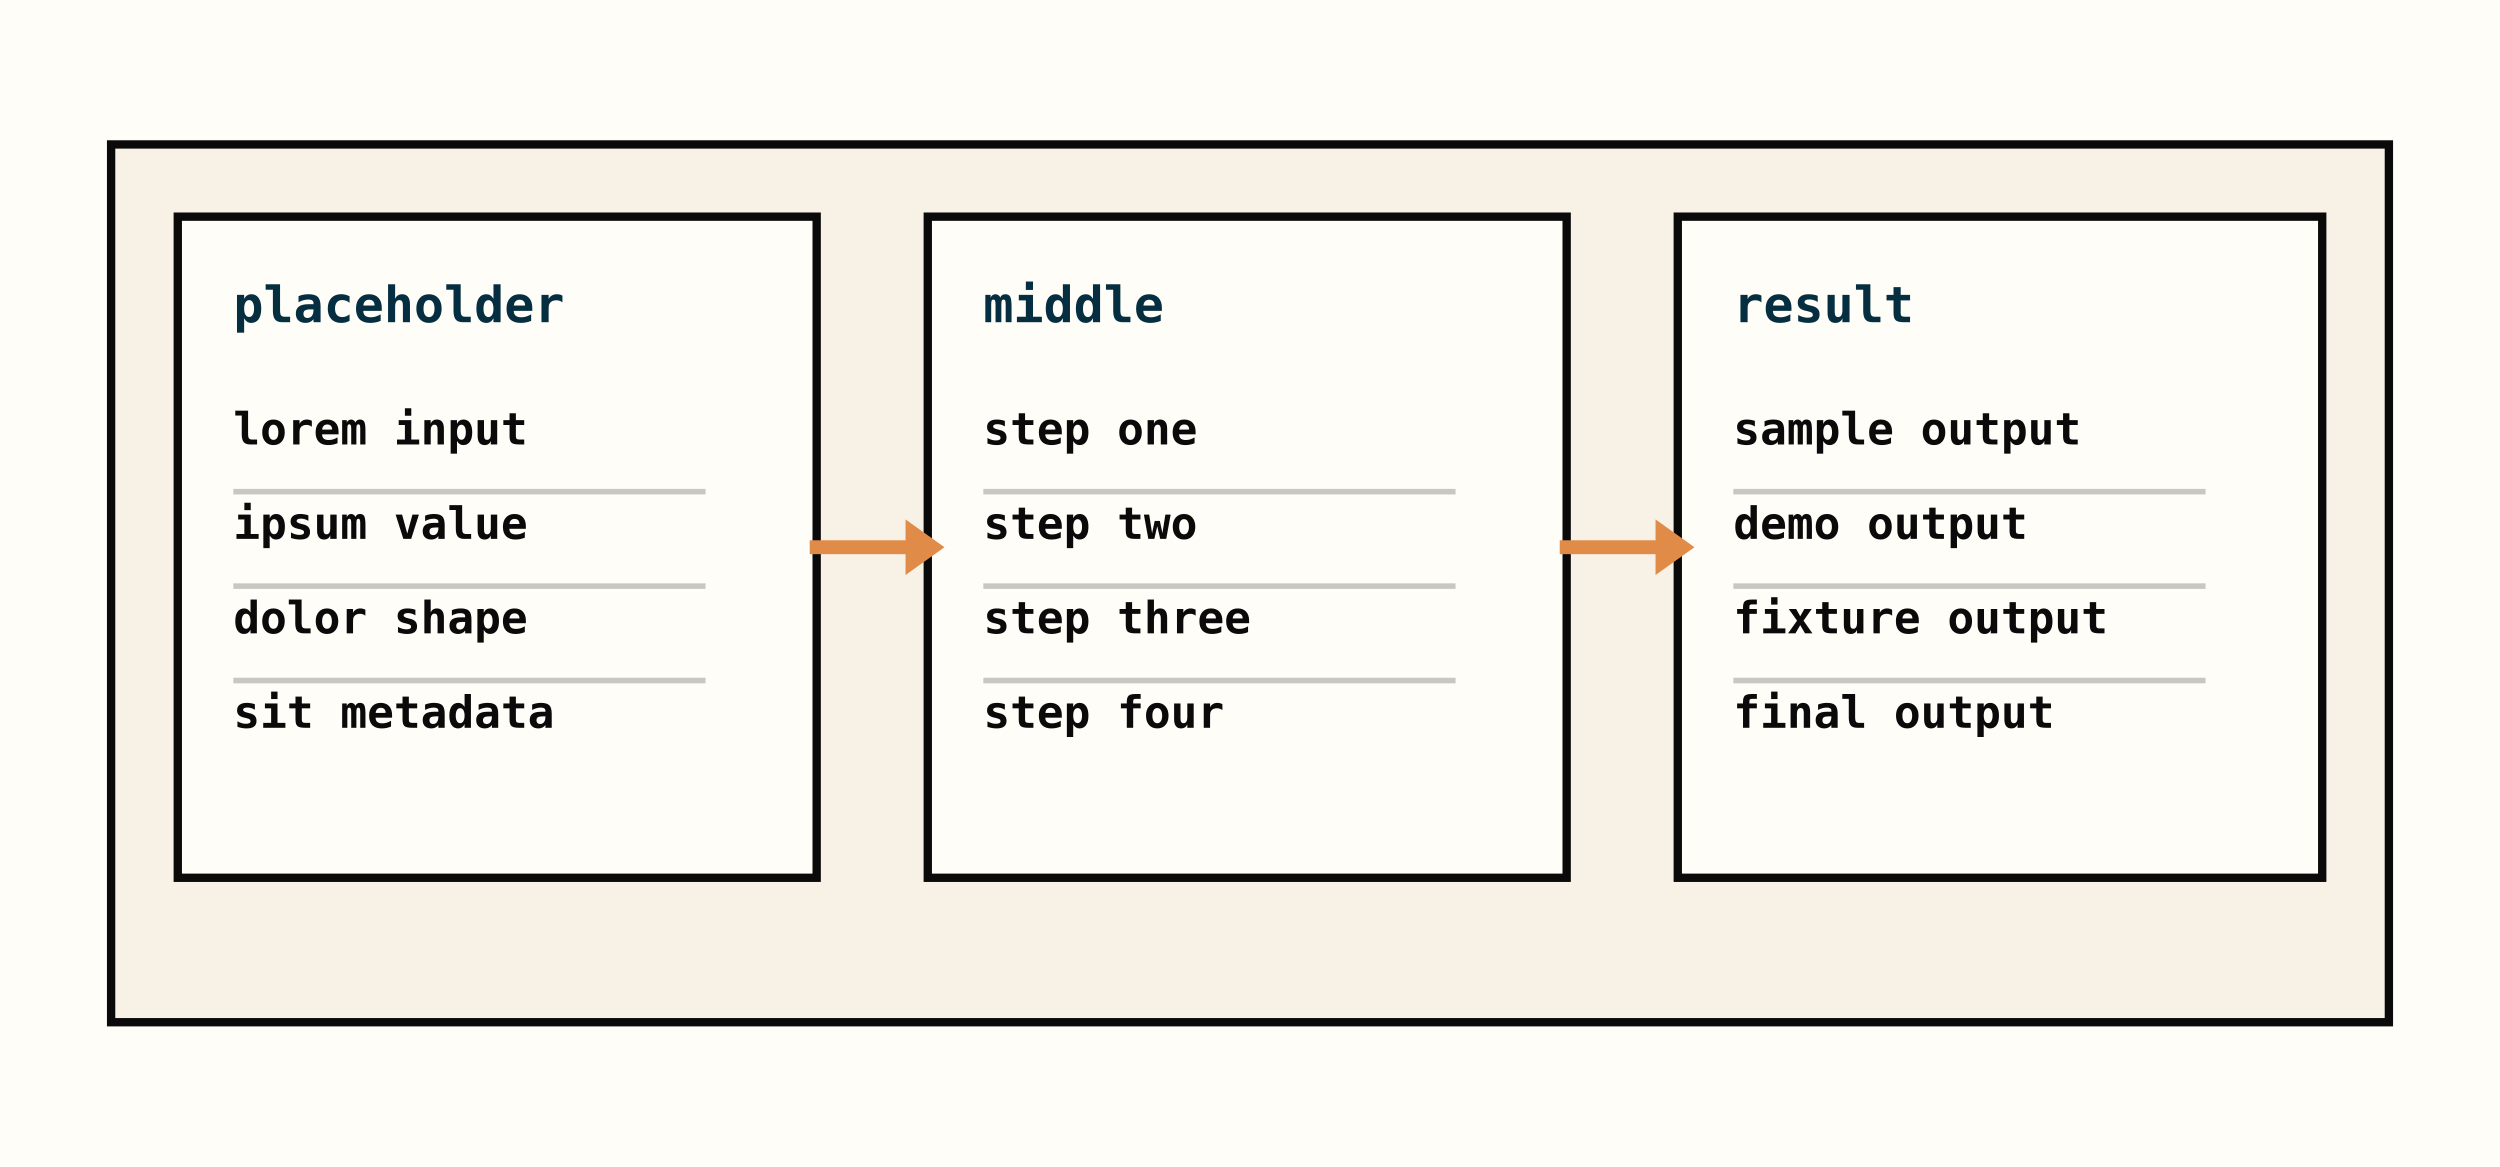
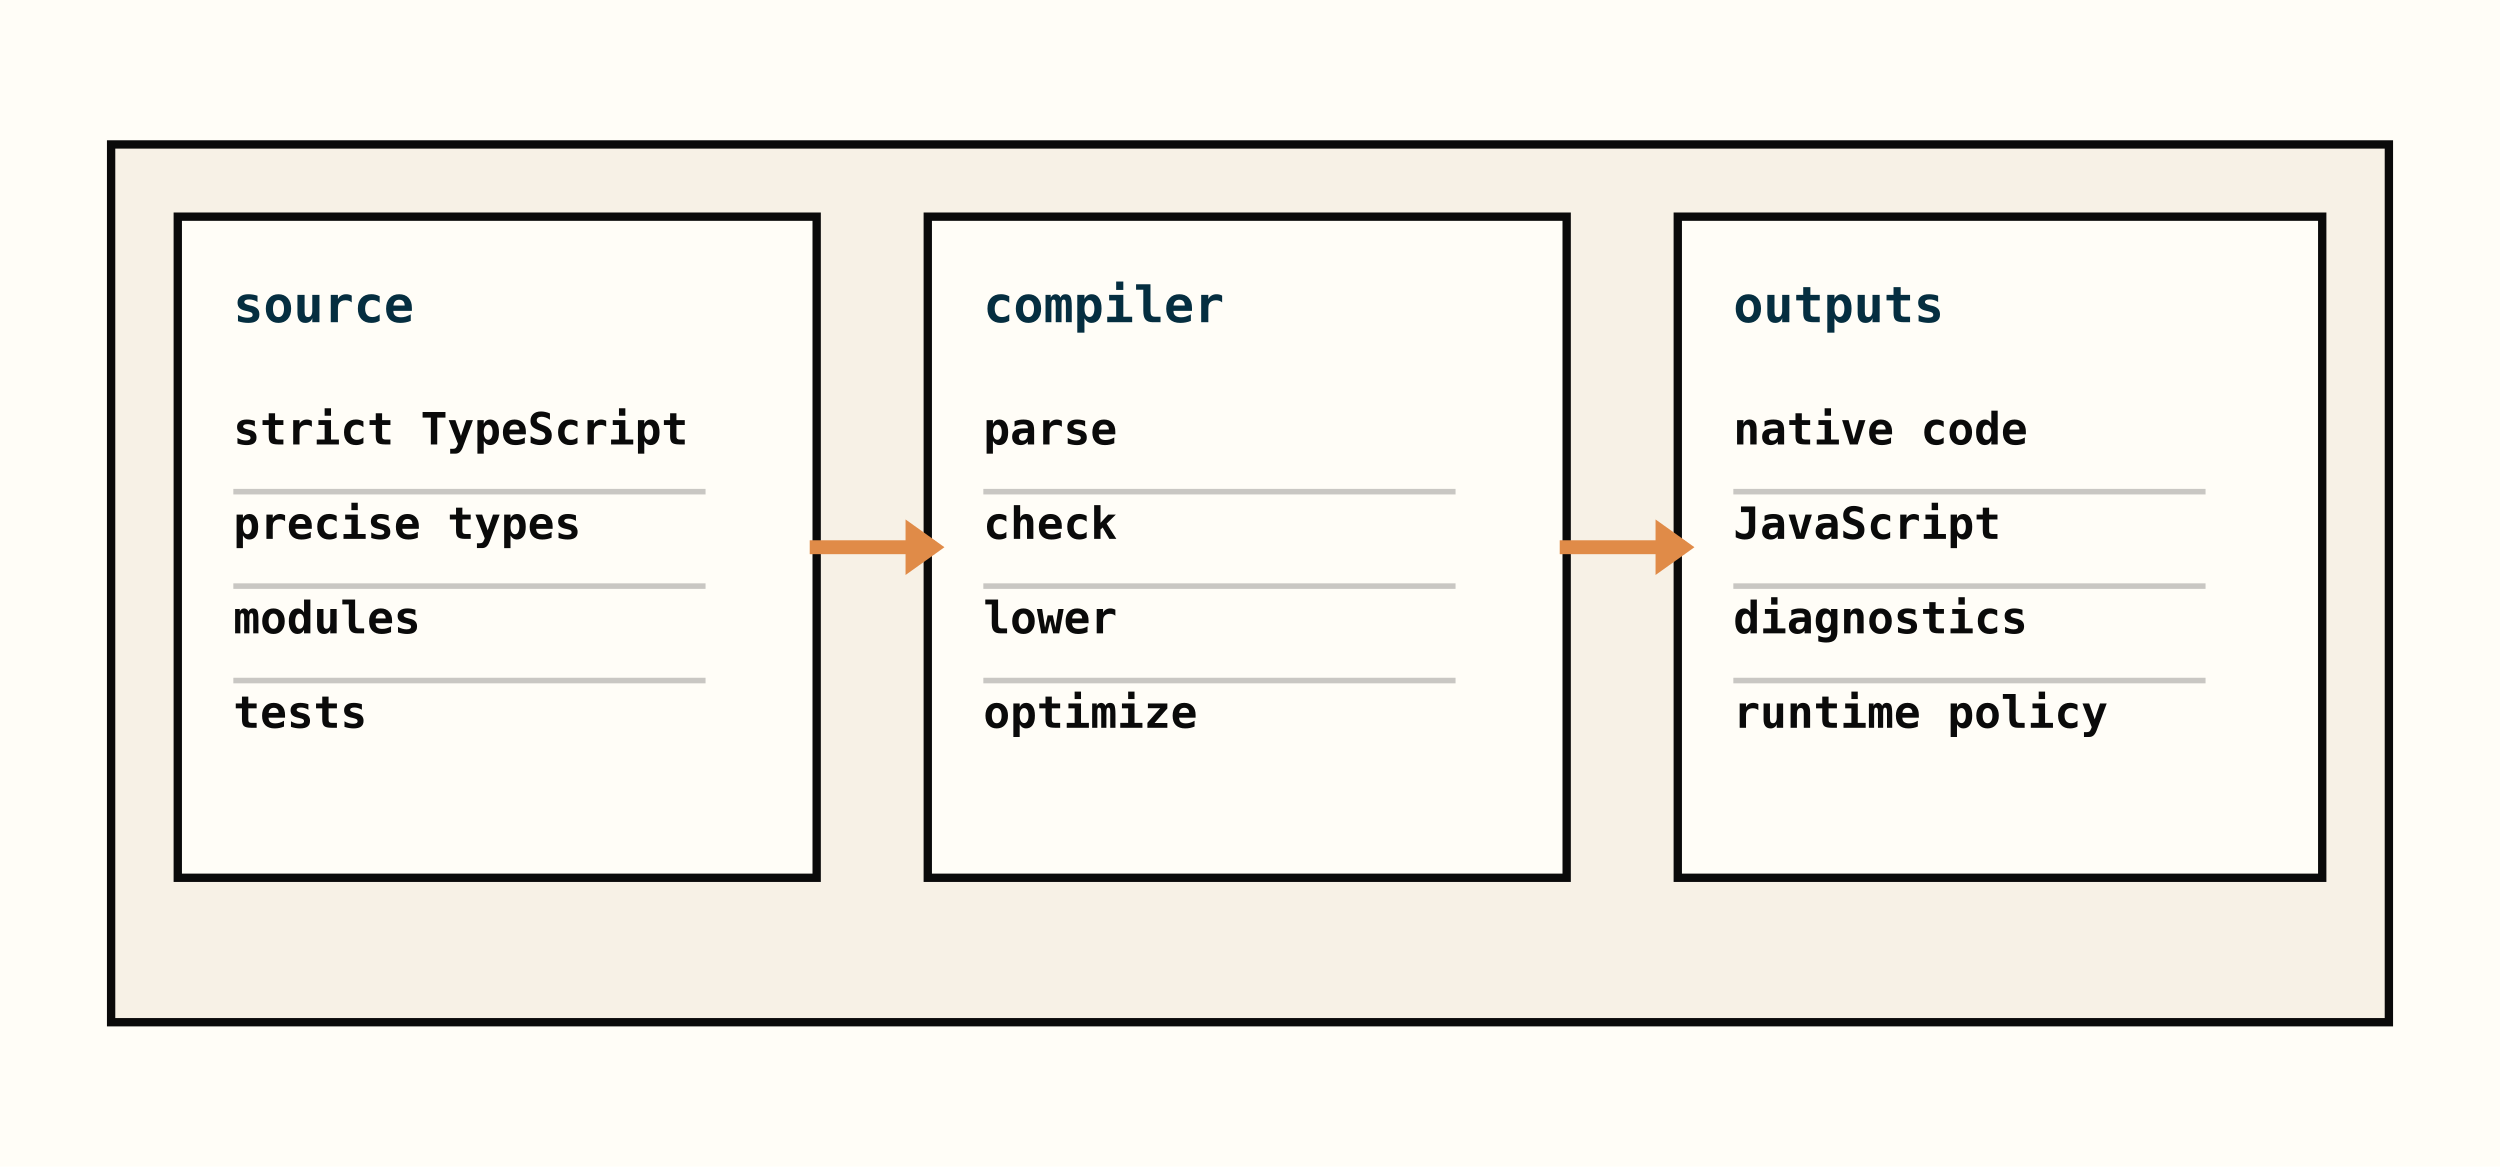
<svg xmlns="http://www.w3.org/2000/svg" viewBox="0 0 900 420" role="img" aria-labelledby="title description">
  <rect width="900" height="420" fill="#fffdf7" />
  <path d="M40 52h820v316H40z" fill="#f7f1e6" stroke="#0a0a0a" stroke-width="3" />
  <path d="M64 78h230v238H64z" fill="#fffdf7" stroke="#0a0a0a" stroke-width="3" />
  <path d="M334 78h230v238H334z" fill="#fffdf7" stroke="#0a0a0a" stroke-width="3" />
  <path d="M604 78h232v238H604z" fill="#fffdf7" stroke="#0a0a0a" stroke-width="3" />
  <g fill="#052e40" font-family="JetBrains Mono, monospace" font-size="18" font-weight="900">
-     <text x="84" y="116">placeholder</text>
-     <text x="354" y="116">middle</text>
-     <text x="624" y="116">result</text>
+     <text x="84" y="116">source</text>
+     <text x="354" y="116">compiler</text>
+     <text x="624" y="116">outputs</text>
  </g>
  <g fill="#0a0a0a" font-family="JetBrains Mono, monospace" font-size="16" font-weight="800">
-     <text x="84" y="160">lorem input</text>
-     <text x="84" y="194">ipsum value</text>
-     <text x="84" y="228">dolor shape</text>
-     <text x="84" y="262">sit metadata</text>
-     <text x="354" y="160">step one</text>
-     <text x="354" y="194">step two</text>
-     <text x="354" y="228">step three</text>
-     <text x="354" y="262">step four</text>
-     <text x="624" y="160">sample output</text>
-     <text x="624" y="194">demo output</text>
-     <text x="624" y="228">fixture output</text>
-     <text x="624" y="262">final output</text>
+     <text x="84" y="160">strict TypeScript</text>
+     <text x="84" y="194">precise types</text>
+     <text x="84" y="228">modules</text>
+     <text x="84" y="262">tests</text>
+     <text x="354" y="160">parse</text>
+     <text x="354" y="194">check</text>
+     <text x="354" y="228">lower</text>
+     <text x="354" y="262">optimize</text>
+     <text x="624" y="160">native code</text>
+     <text x="624" y="194">JavaScript</text>
+     <text x="624" y="228">diagnostics</text>
+     <text x="624" y="262">runtime policy</text>
  </g>
  <g stroke="#e08b48" stroke-width="5" stroke-linecap="square" fill="none">
    <path d="M294 197h40" />
    <path d="M564 197h40" />
  </g>
  <g fill="#e08b48">
    <path d="M326 187l14 10-14 10z" />
    <path d="M596 187l14 10-14 10z" />
  </g>
  <g stroke="#0a0a0a" stroke-width="2" opacity=".22">
    <path d="M84 177h170" />
    <path d="M84 211h170" />
    <path d="M84 245h170" />
    <path d="M354 177h170" />
    <path d="M354 211h170" />
    <path d="M354 245h170" />
    <path d="M624 177h170" />
    <path d="M624 211h170" />
    <path d="M624 245h170" />
  </g>
</svg>
